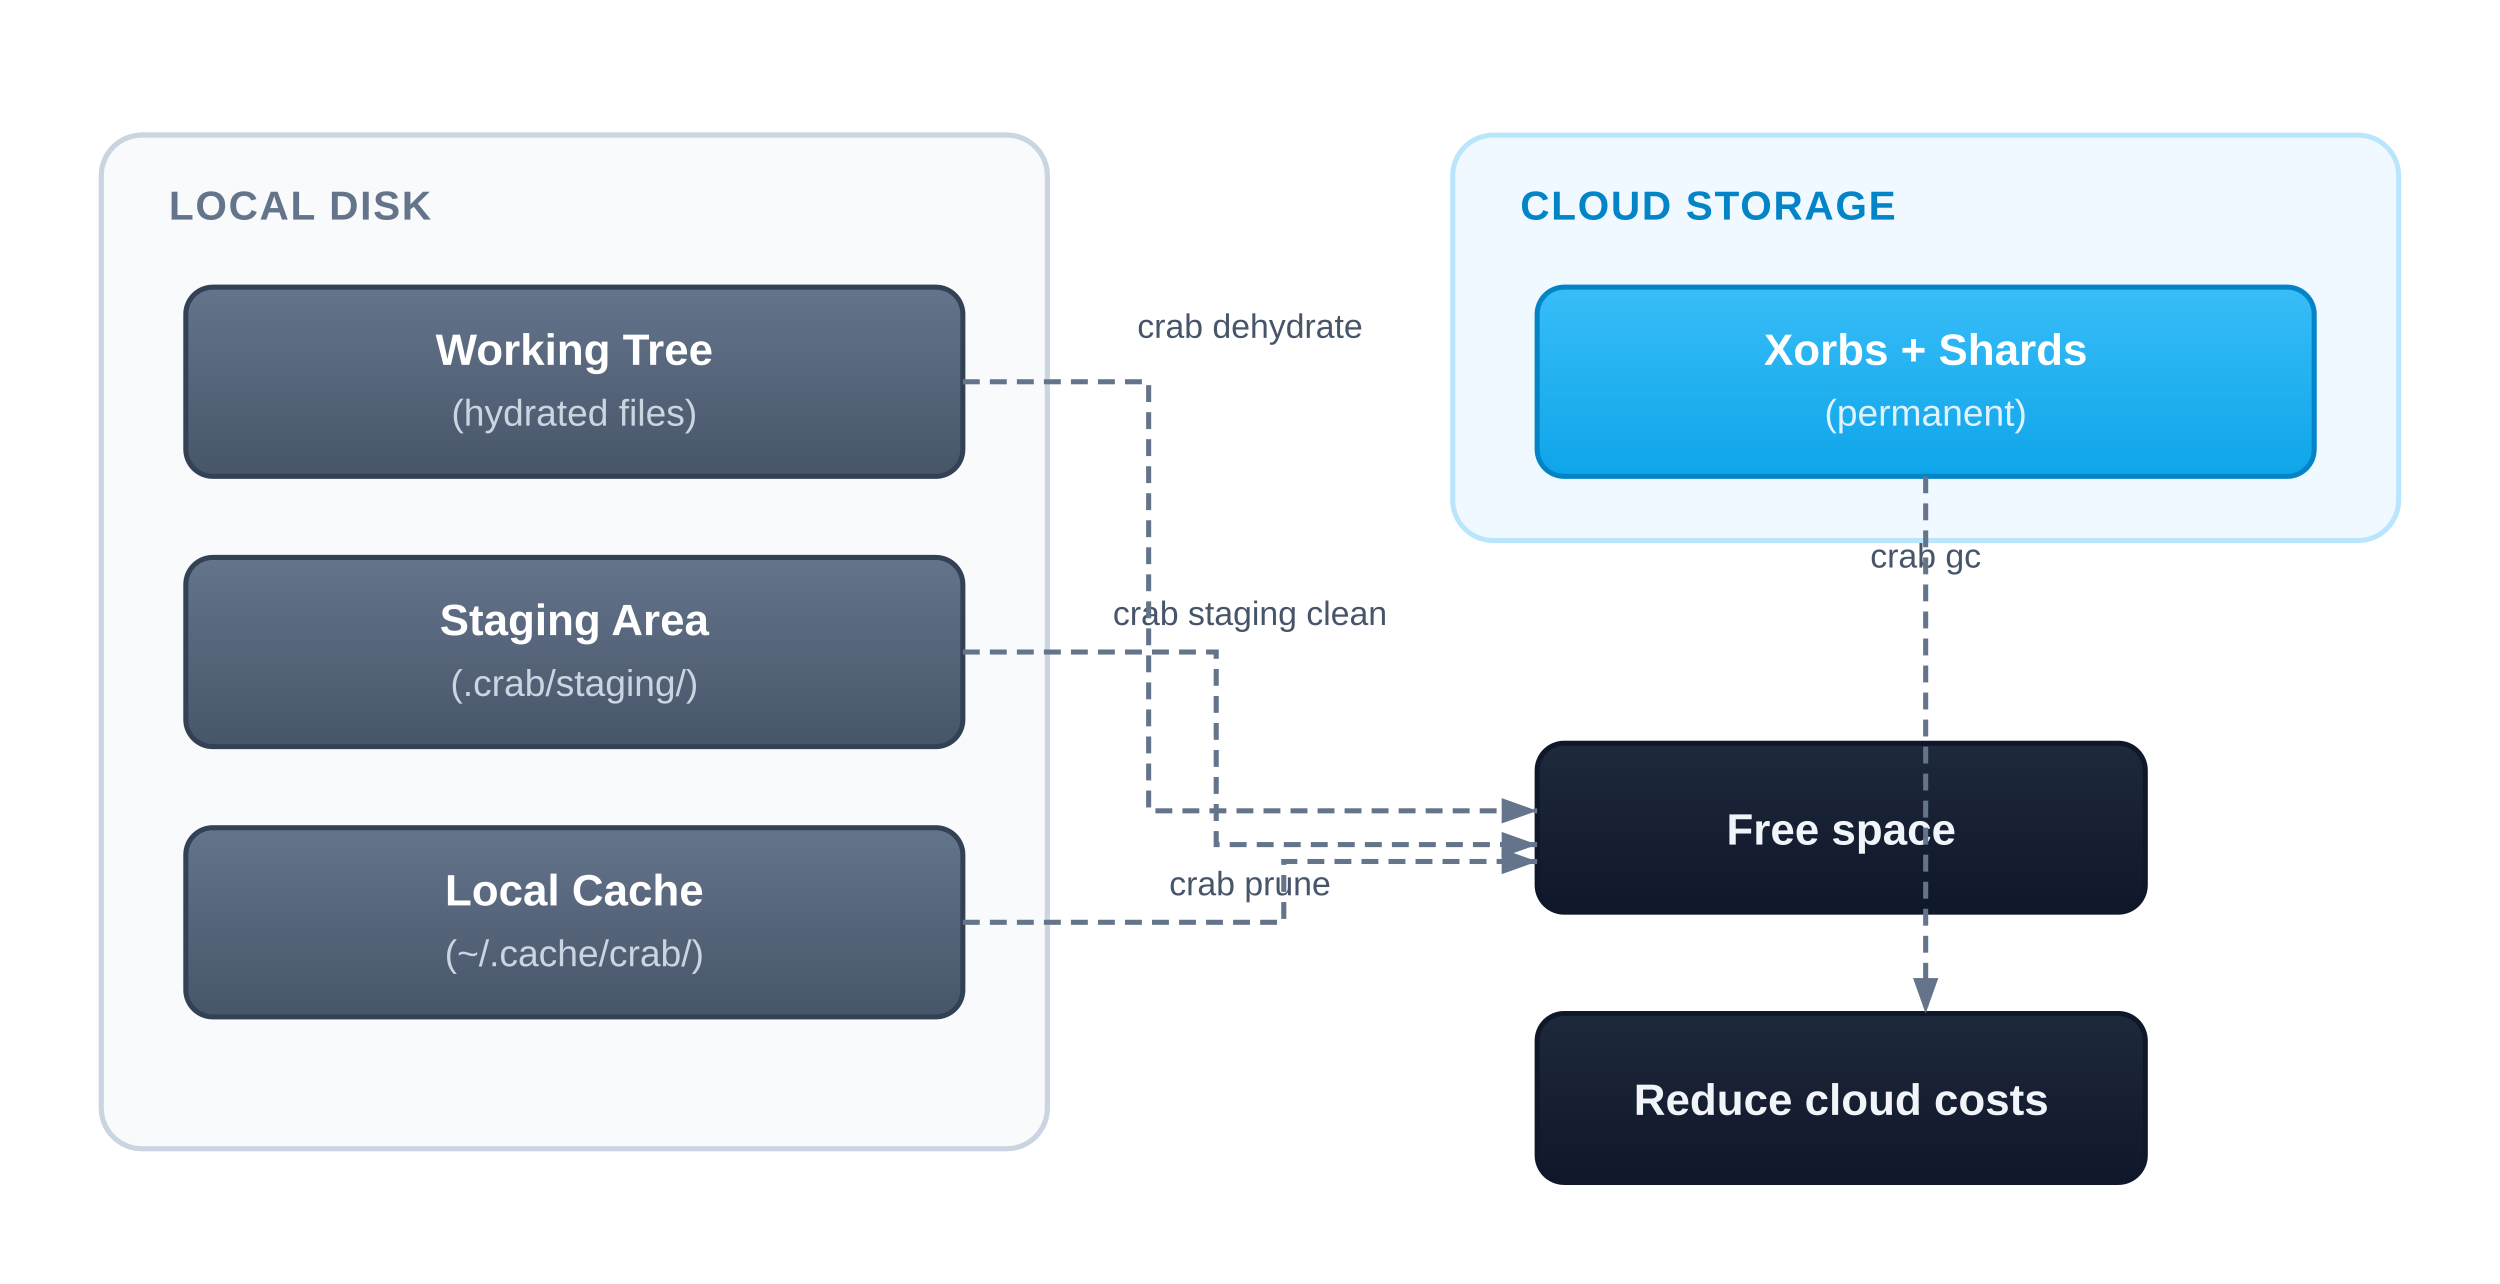
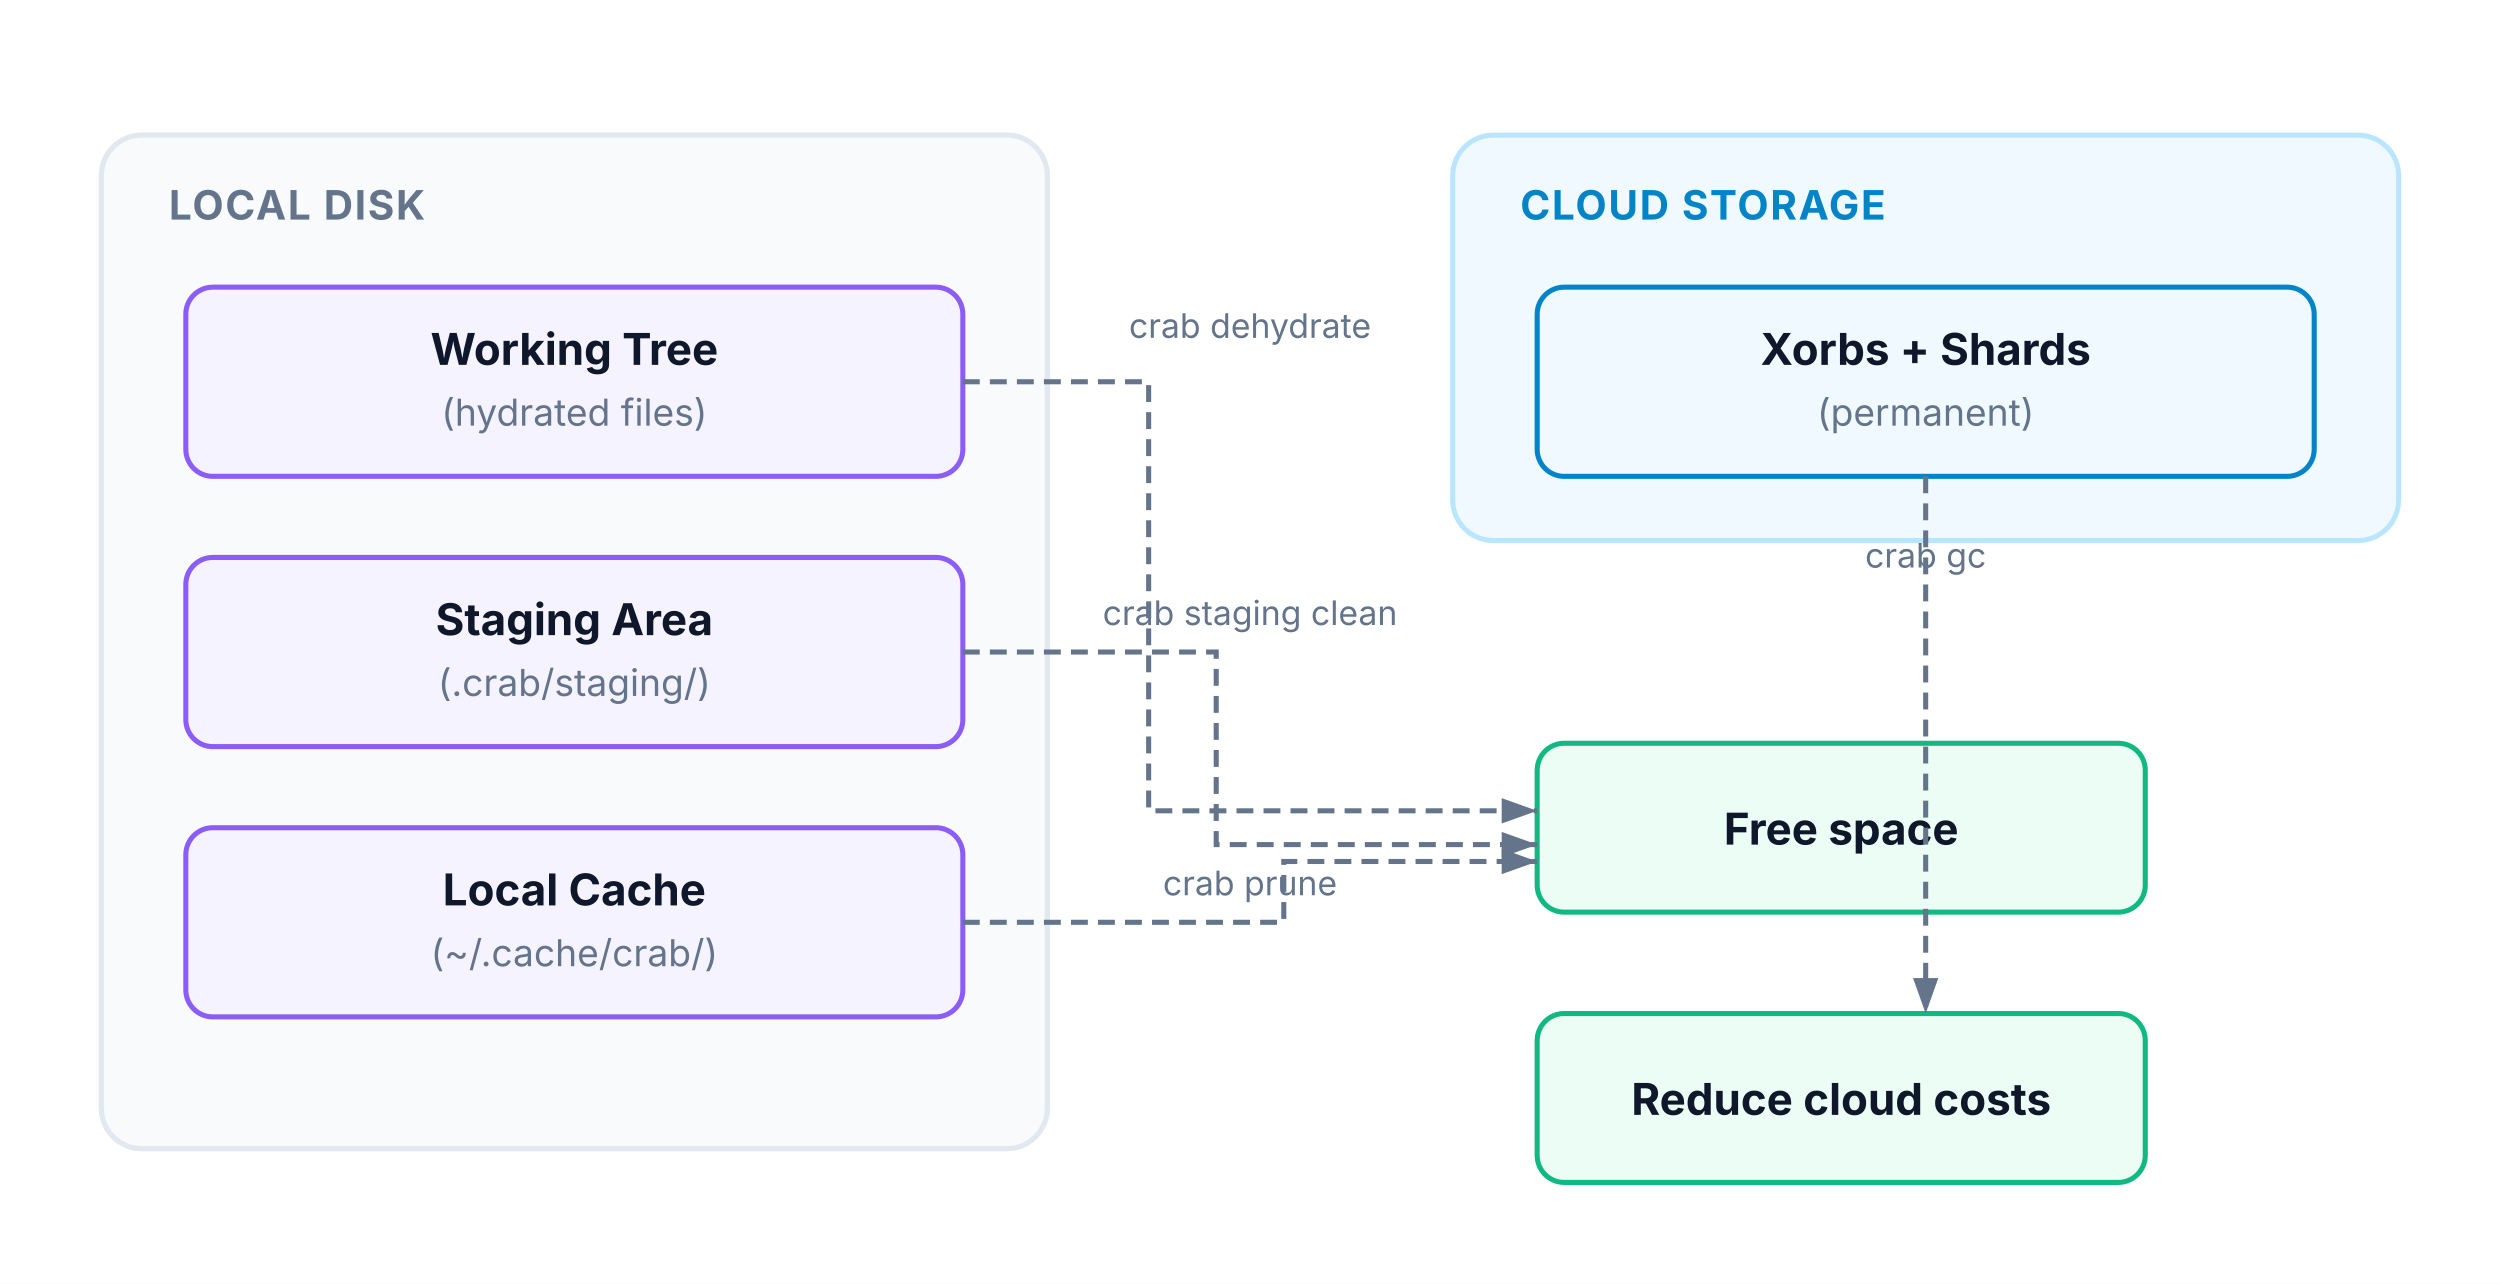
<svg xmlns="http://www.w3.org/2000/svg" viewBox="0 0 740 380" width="740" height="380">
  <defs>
    <marker id="arrowhead" markerWidth="7" markerHeight="5" refX="7" refY="2.5" orient="auto">
-       <polygon points="0 0, 7 2.5, 0 5" fill="#334155" />
+       <polygon points="0 0, 7 2.5, 0 5" fill="#64748B" />
    </marker>
    <marker id="arrowhead-dashed" markerWidth="7" markerHeight="5" refX="7" refY="2.5" orient="auto">
      <polygon points="0 0, 7 2.5, 0 5" fill="#64748B" />
    </marker>
-     <linearGradient id="localGrad" x1="0%" y1="0%" x2="0%" y2="100%">
-       <stop offset="0%" stop-color="#64748B" />
-       <stop offset="100%" stop-color="#475569" />
-     </linearGradient>
-     <linearGradient id="remoteGrad" x1="0%" y1="0%" x2="0%" y2="100%">
-       <stop offset="0%" stop-color="#38BDF8" />
-       <stop offset="100%" stop-color="#0EA5E9" />
-     </linearGradient>
-     <linearGradient id="resultGrad" x1="0%" y1="0%" x2="0%" y2="100%">
-       <stop offset="0%" stop-color="#1E293B" />
-       <stop offset="100%" stop-color="#0F172A" />
-     </linearGradient>
  </defs>
  <g id="background">
    <rect x="0" y="0" width="740" height="380" fill="#FFFFFF" />
  </g>
  <g id="containers">
-     <rect x="30" y="40" width="280" height="300" rx="12" fill="#F8FAFC" stroke="#CBD5E1" stroke-width="1.5" />
-     <rect x="30" y="40" width="280" height="300" rx="12" fill="#F8FAFC" stroke="#CBD5E1" stroke-width="1.5" />
+     <rect x="30" y="40" width="280" height="300" rx="12" fill="#F8FAFC" stroke="#E2E8F0" stroke-width="1.5" />
+     <rect x="30" y="40" width="280" height="300" rx="12" fill="#F8FAFC" stroke="#E2E8F0" stroke-width="1.5" />
    <rect x="430" y="40" width="280" height="120" rx="12" fill="#F0F9FF" stroke="#BAE6FD" stroke-width="1.5" />
  </g>
  <g id="nodes">
-     <rect x="55" y="85" width="230" height="56" rx="8" fill="url(#localGrad)" stroke="#334155" stroke-width="1.5" />
-     <rect x="55" y="165" width="230" height="56" rx="8" fill="url(#localGrad)" stroke="#334155" stroke-width="1.5" />
-     <rect x="55" y="245" width="230" height="56" rx="8" fill="url(#localGrad)" stroke="#334155" stroke-width="1.5" />
-     <rect x="455" y="85" width="230" height="56" rx="8" fill="url(#remoteGrad)" stroke="#0284C7" stroke-width="1.5" />
-     <rect x="455" y="220" width="180" height="50" rx="8" fill="url(#resultGrad)" stroke="#0F172A" stroke-width="1.5" />
-     <rect x="455" y="300" width="180" height="50" rx="8" fill="url(#resultGrad)" stroke="#0F172A" stroke-width="1.5" />
+     <rect x="55" y="85" width="230" height="56" rx="8" fill="#F5F3FF" stroke="#8B5CF6" stroke-width="1.5" />
+     <rect x="55" y="165" width="230" height="56" rx="8" fill="#F5F3FF" stroke="#8B5CF6" stroke-width="1.5" />
+     <rect x="55" y="245" width="230" height="56" rx="8" fill="#F5F3FF" stroke="#8B5CF6" stroke-width="1.5" />
+     <rect x="455" y="85" width="230" height="56" rx="8" fill="#F0F9FF" stroke="#0284C7" stroke-width="1.5" />
+     <rect x="455" y="220" width="180" height="50" rx="8" fill="#ECFDF5" stroke="#10B981" stroke-width="1.5" />
+     <rect x="455" y="300" width="180" height="50" rx="8" fill="#ECFDF5" stroke="#10B981" stroke-width="1.5" />
  </g>
  <g id="labels">
-     <text x="50" y="65" font-family="Arial, Helvetica, sans-serif" font-size="12" font-weight="bold" fill="#64748B" letter-spacing="0.5">LOCAL DISK</text>
-     <text x="450" y="65" font-family="Arial, Helvetica, sans-serif" font-size="12" font-weight="bold" fill="#0284C7" letter-spacing="0.5">CLOUD STORAGE</text>
-     <text x="170" y="108" text-anchor="middle" font-family="Arial, Helvetica, sans-serif" font-size="13" font-weight="bold" fill="#FFFFFF">Working Tree</text>
-     <text x="170" y="126" text-anchor="middle" font-family="Arial, Helvetica, sans-serif" font-size="11" fill="#CBD5E1">(hydrated files)</text>
-     <text x="170" y="188" text-anchor="middle" font-family="Arial, Helvetica, sans-serif" font-size="13" font-weight="bold" fill="#FFFFFF">Staging Area</text>
-     <text x="170" y="206" text-anchor="middle" font-family="Arial, Helvetica, sans-serif" font-size="11" fill="#CBD5E1">(.crab/staging/)</text>
-     <text x="170" y="268" text-anchor="middle" font-family="Arial, Helvetica, sans-serif" font-size="13" font-weight="bold" fill="#FFFFFF">Local Cache</text>
-     <text x="170" y="286" text-anchor="middle" font-family="Arial, Helvetica, sans-serif" font-size="11" fill="#CBD5E1">(~/.cache/crab/)</text>
-     <text x="570" y="108" text-anchor="middle" font-family="Arial, Helvetica, sans-serif" font-size="13" font-weight="bold" fill="#FFFFFF">Xorbs + Shards</text>
-     <text x="570" y="126" text-anchor="middle" font-family="Arial, Helvetica, sans-serif" font-size="11" fill="#E0F2FE">(permanent)</text>
-     <text x="545" y="250" text-anchor="middle" font-family="Arial, Helvetica, sans-serif" font-size="13" font-weight="bold" fill="#F1F5F9">Free space</text>
-     <text x="545" y="330" text-anchor="middle" font-family="Arial, Helvetica, sans-serif" font-size="13" font-weight="bold" fill="#F1F5F9">Reduce cloud costs</text>
-     <text x="370" y="100" text-anchor="middle" font-family="Arial, Helvetica, sans-serif" font-size="10" fill="#475569">crab dehydrate</text>
-     <text x="370" y="185" text-anchor="middle" font-family="Arial, Helvetica, sans-serif" font-size="10" fill="#475569">crab staging clean</text>
-     <text x="370" y="265" text-anchor="middle" font-family="Arial, Helvetica, sans-serif" font-size="10" fill="#475569">crab prune</text>
-     <text x="570" y="168" text-anchor="middle" font-family="Arial, Helvetica, sans-serif" font-size="10" fill="#475569">crab gc</text>
+     <text x="50" y="65" font-family="Inter, ui-sans-serif, system-ui, sans-serif" font-size="12" font-weight="bold" fill="#64748B" letter-spacing="0.5">LOCAL DISK</text>
+     <text x="450" y="65" font-family="Inter, ui-sans-serif, system-ui, sans-serif" font-size="12" font-weight="bold" fill="#0284C7" letter-spacing="0.5">CLOUD STORAGE</text>
+     <text x="170" y="108" text-anchor="middle" font-family="Inter, ui-sans-serif, system-ui, sans-serif" font-size="13" font-weight="bold" fill="#0F172A">Working Tree</text>
+     <text x="170" y="126" text-anchor="middle" font-family="Inter, ui-sans-serif, system-ui, sans-serif" font-size="11" fill="#64748B">(hydrated files)</text>
+     <text x="170" y="188" text-anchor="middle" font-family="Inter, ui-sans-serif, system-ui, sans-serif" font-size="13" font-weight="bold" fill="#0F172A">Staging Area</text>
+     <text x="170" y="206" text-anchor="middle" font-family="Inter, ui-sans-serif, system-ui, sans-serif" font-size="11" fill="#64748B">(.crab/staging/)</text>
+     <text x="170" y="268" text-anchor="middle" font-family="Inter, ui-sans-serif, system-ui, sans-serif" font-size="13" font-weight="bold" fill="#0F172A">Local Cache</text>
+     <text x="170" y="286" text-anchor="middle" font-family="Inter, ui-sans-serif, system-ui, sans-serif" font-size="11" fill="#64748B">(~/.cache/crab/)</text>
+     <text x="570" y="108" text-anchor="middle" font-family="Inter, ui-sans-serif, system-ui, sans-serif" font-size="13" font-weight="bold" fill="#0F172A">Xorbs + Shards</text>
+     <text x="570" y="126" text-anchor="middle" font-family="Inter, ui-sans-serif, system-ui, sans-serif" font-size="11" fill="#64748B">(permanent)</text>
+     <text x="545" y="250" text-anchor="middle" font-family="Inter, ui-sans-serif, system-ui, sans-serif" font-size="13" font-weight="bold" fill="#0F172A">Free space</text>
+     <text x="545" y="330" text-anchor="middle" font-family="Inter, ui-sans-serif, system-ui, sans-serif" font-size="13" font-weight="bold" fill="#0F172A">Reduce cloud costs</text>
+     <text x="370" y="100" text-anchor="middle" font-family="Inter, ui-sans-serif, system-ui, sans-serif" font-size="10" fill="#64748B">crab dehydrate</text>
+     <text x="370" y="185" text-anchor="middle" font-family="Inter, ui-sans-serif, system-ui, sans-serif" font-size="10" fill="#64748B">crab staging clean</text>
+     <text x="370" y="265" text-anchor="middle" font-family="Inter, ui-sans-serif, system-ui, sans-serif" font-size="10" fill="#64748B">crab prune</text>
+     <text x="570" y="168" text-anchor="middle" font-family="Inter, ui-sans-serif, system-ui, sans-serif" font-size="10" fill="#64748B">crab gc</text>
  </g>
  <g id="connections">
    <path d="M 285 113 L 340 113 L 340 240 L 455 240" fill="none" stroke="#64748B" stroke-width="1.5" stroke-dasharray="5,3" marker-end="url(#arrowhead-dashed)" />
    <path d="M 285 193 L 360 193 L 360 250 L 455 250" fill="none" stroke="#64748B" stroke-width="1.5" stroke-dasharray="5,3" marker-end="url(#arrowhead-dashed)" />
    <path d="M 285 273 L 380 273 L 380 255 L 455 255" fill="none" stroke="#64748B" stroke-width="1.5" stroke-dasharray="5,3" marker-end="url(#arrowhead-dashed)" />
    <line x1="570" y1="141" x2="570" y2="300" stroke="#64748B" stroke-width="1.5" stroke-dasharray="5,3" marker-end="url(#arrowhead-dashed)" />
  </g>
</svg>
